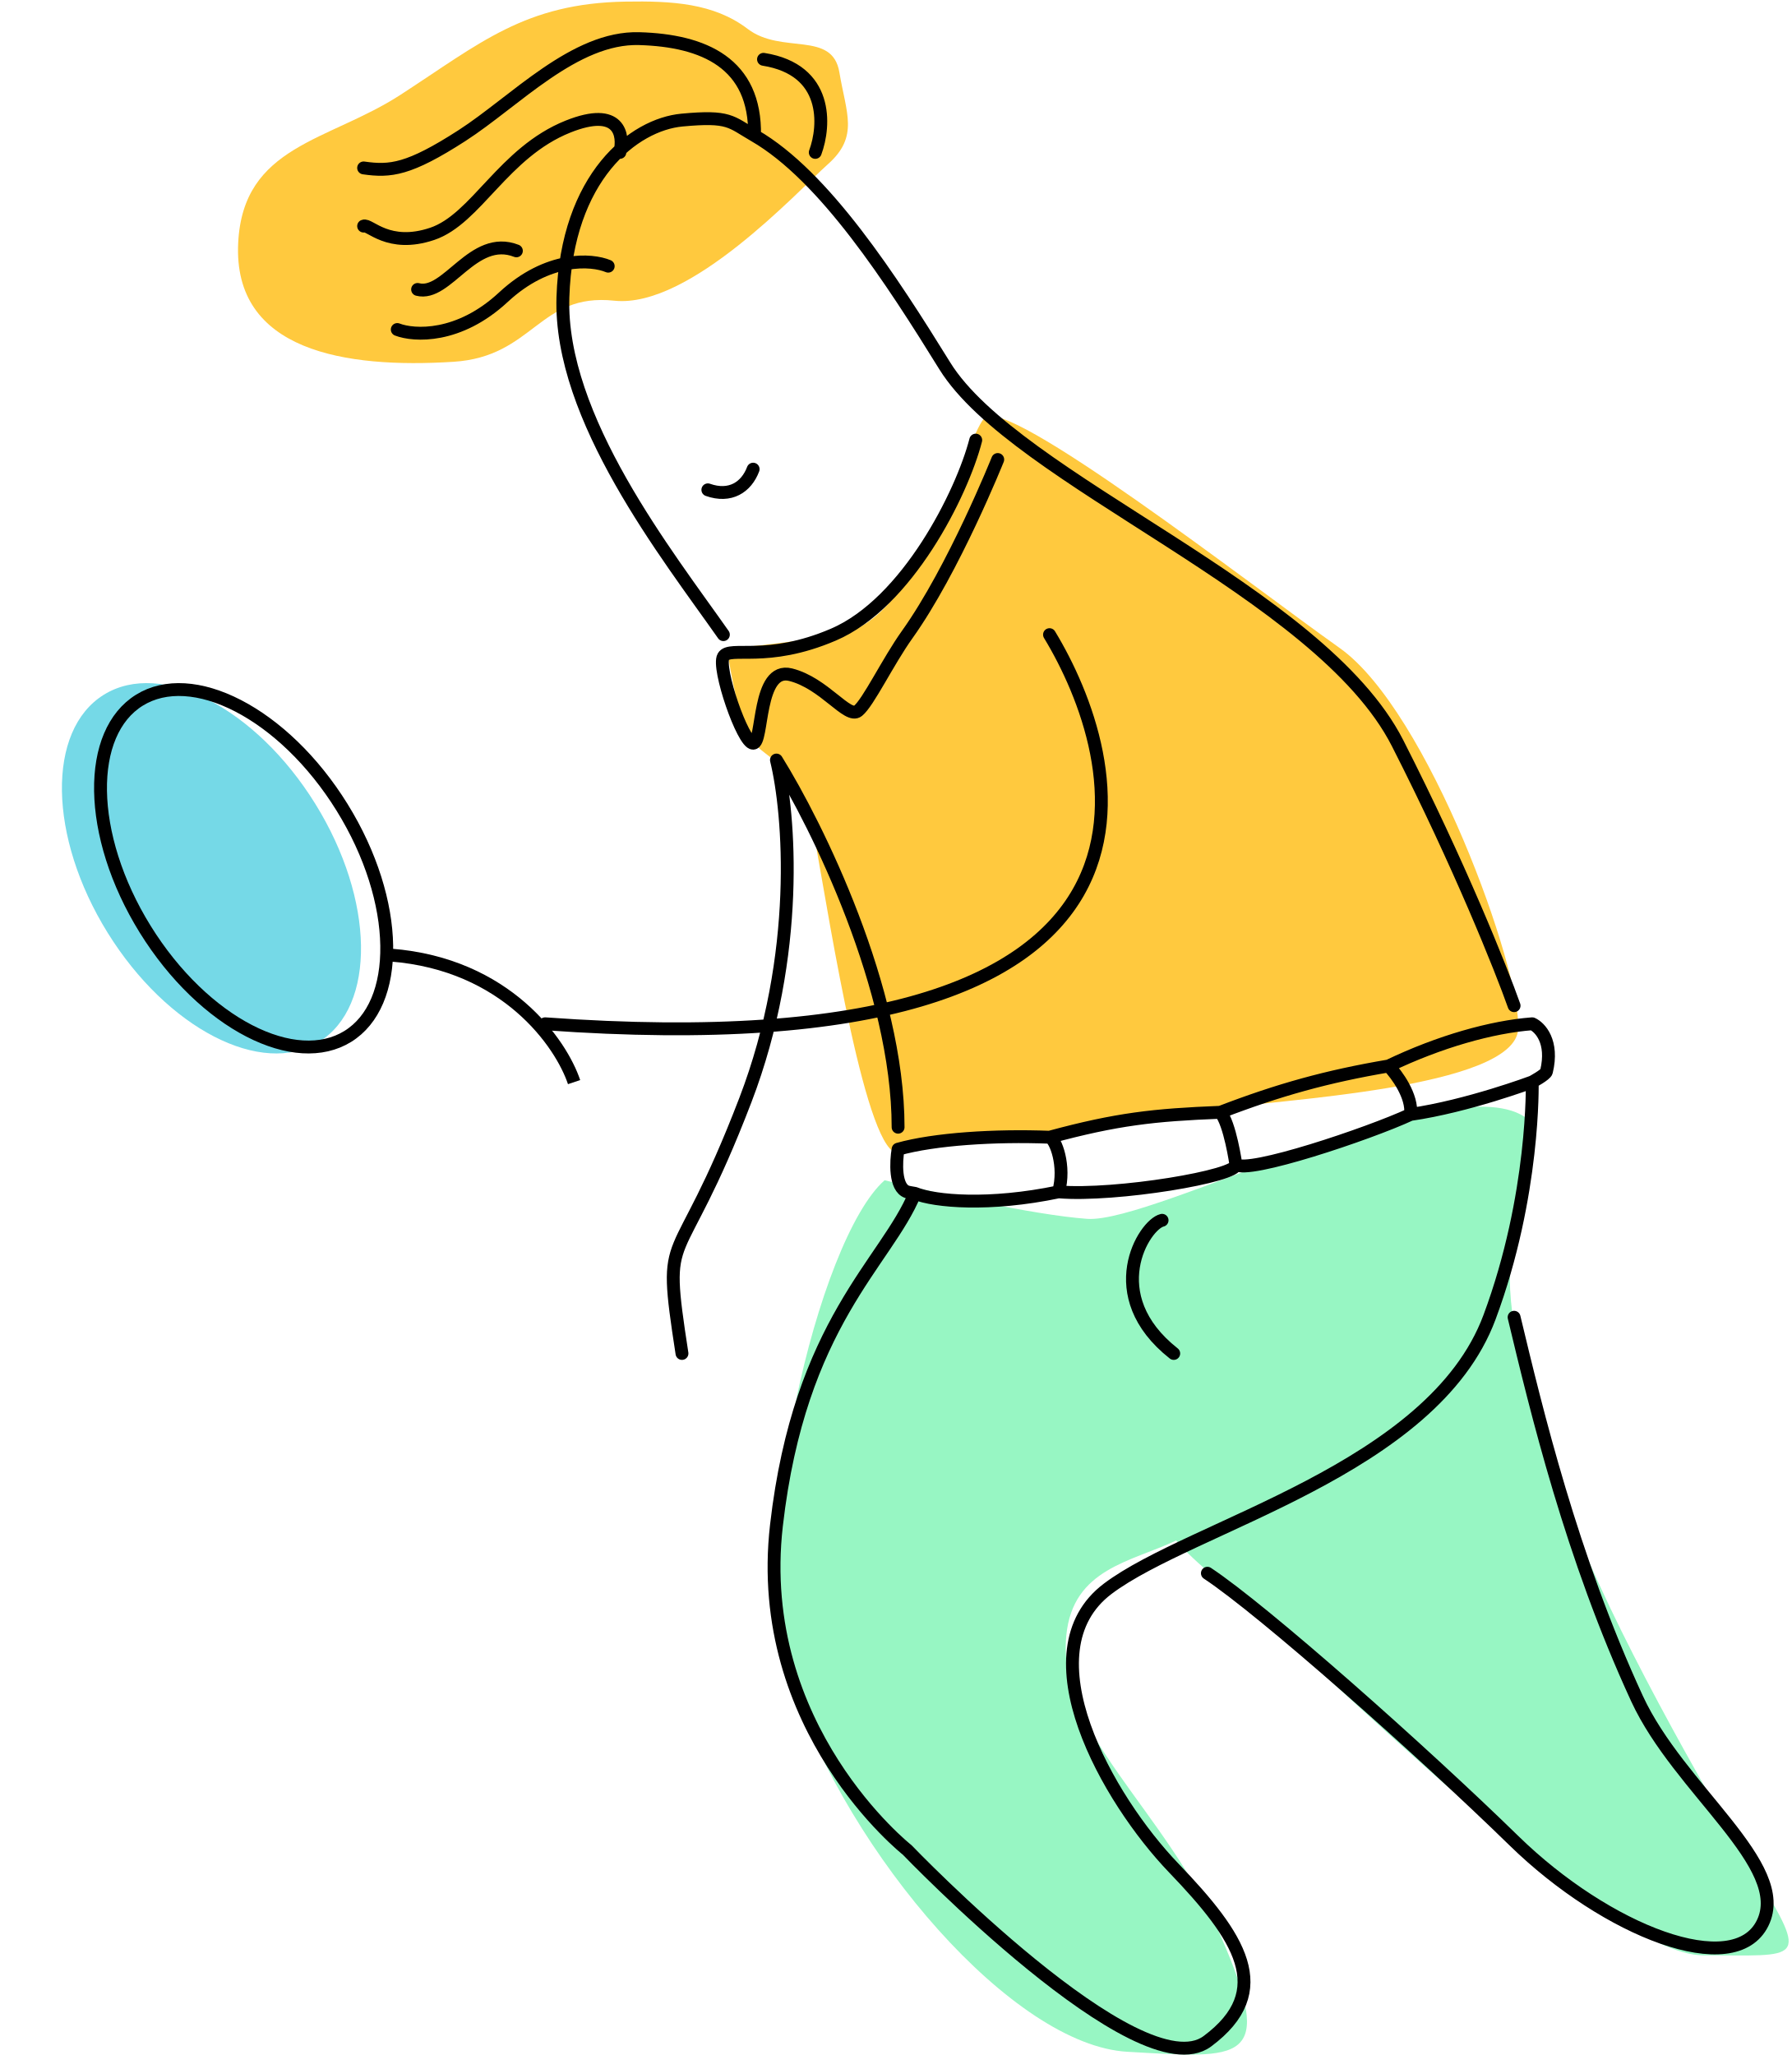
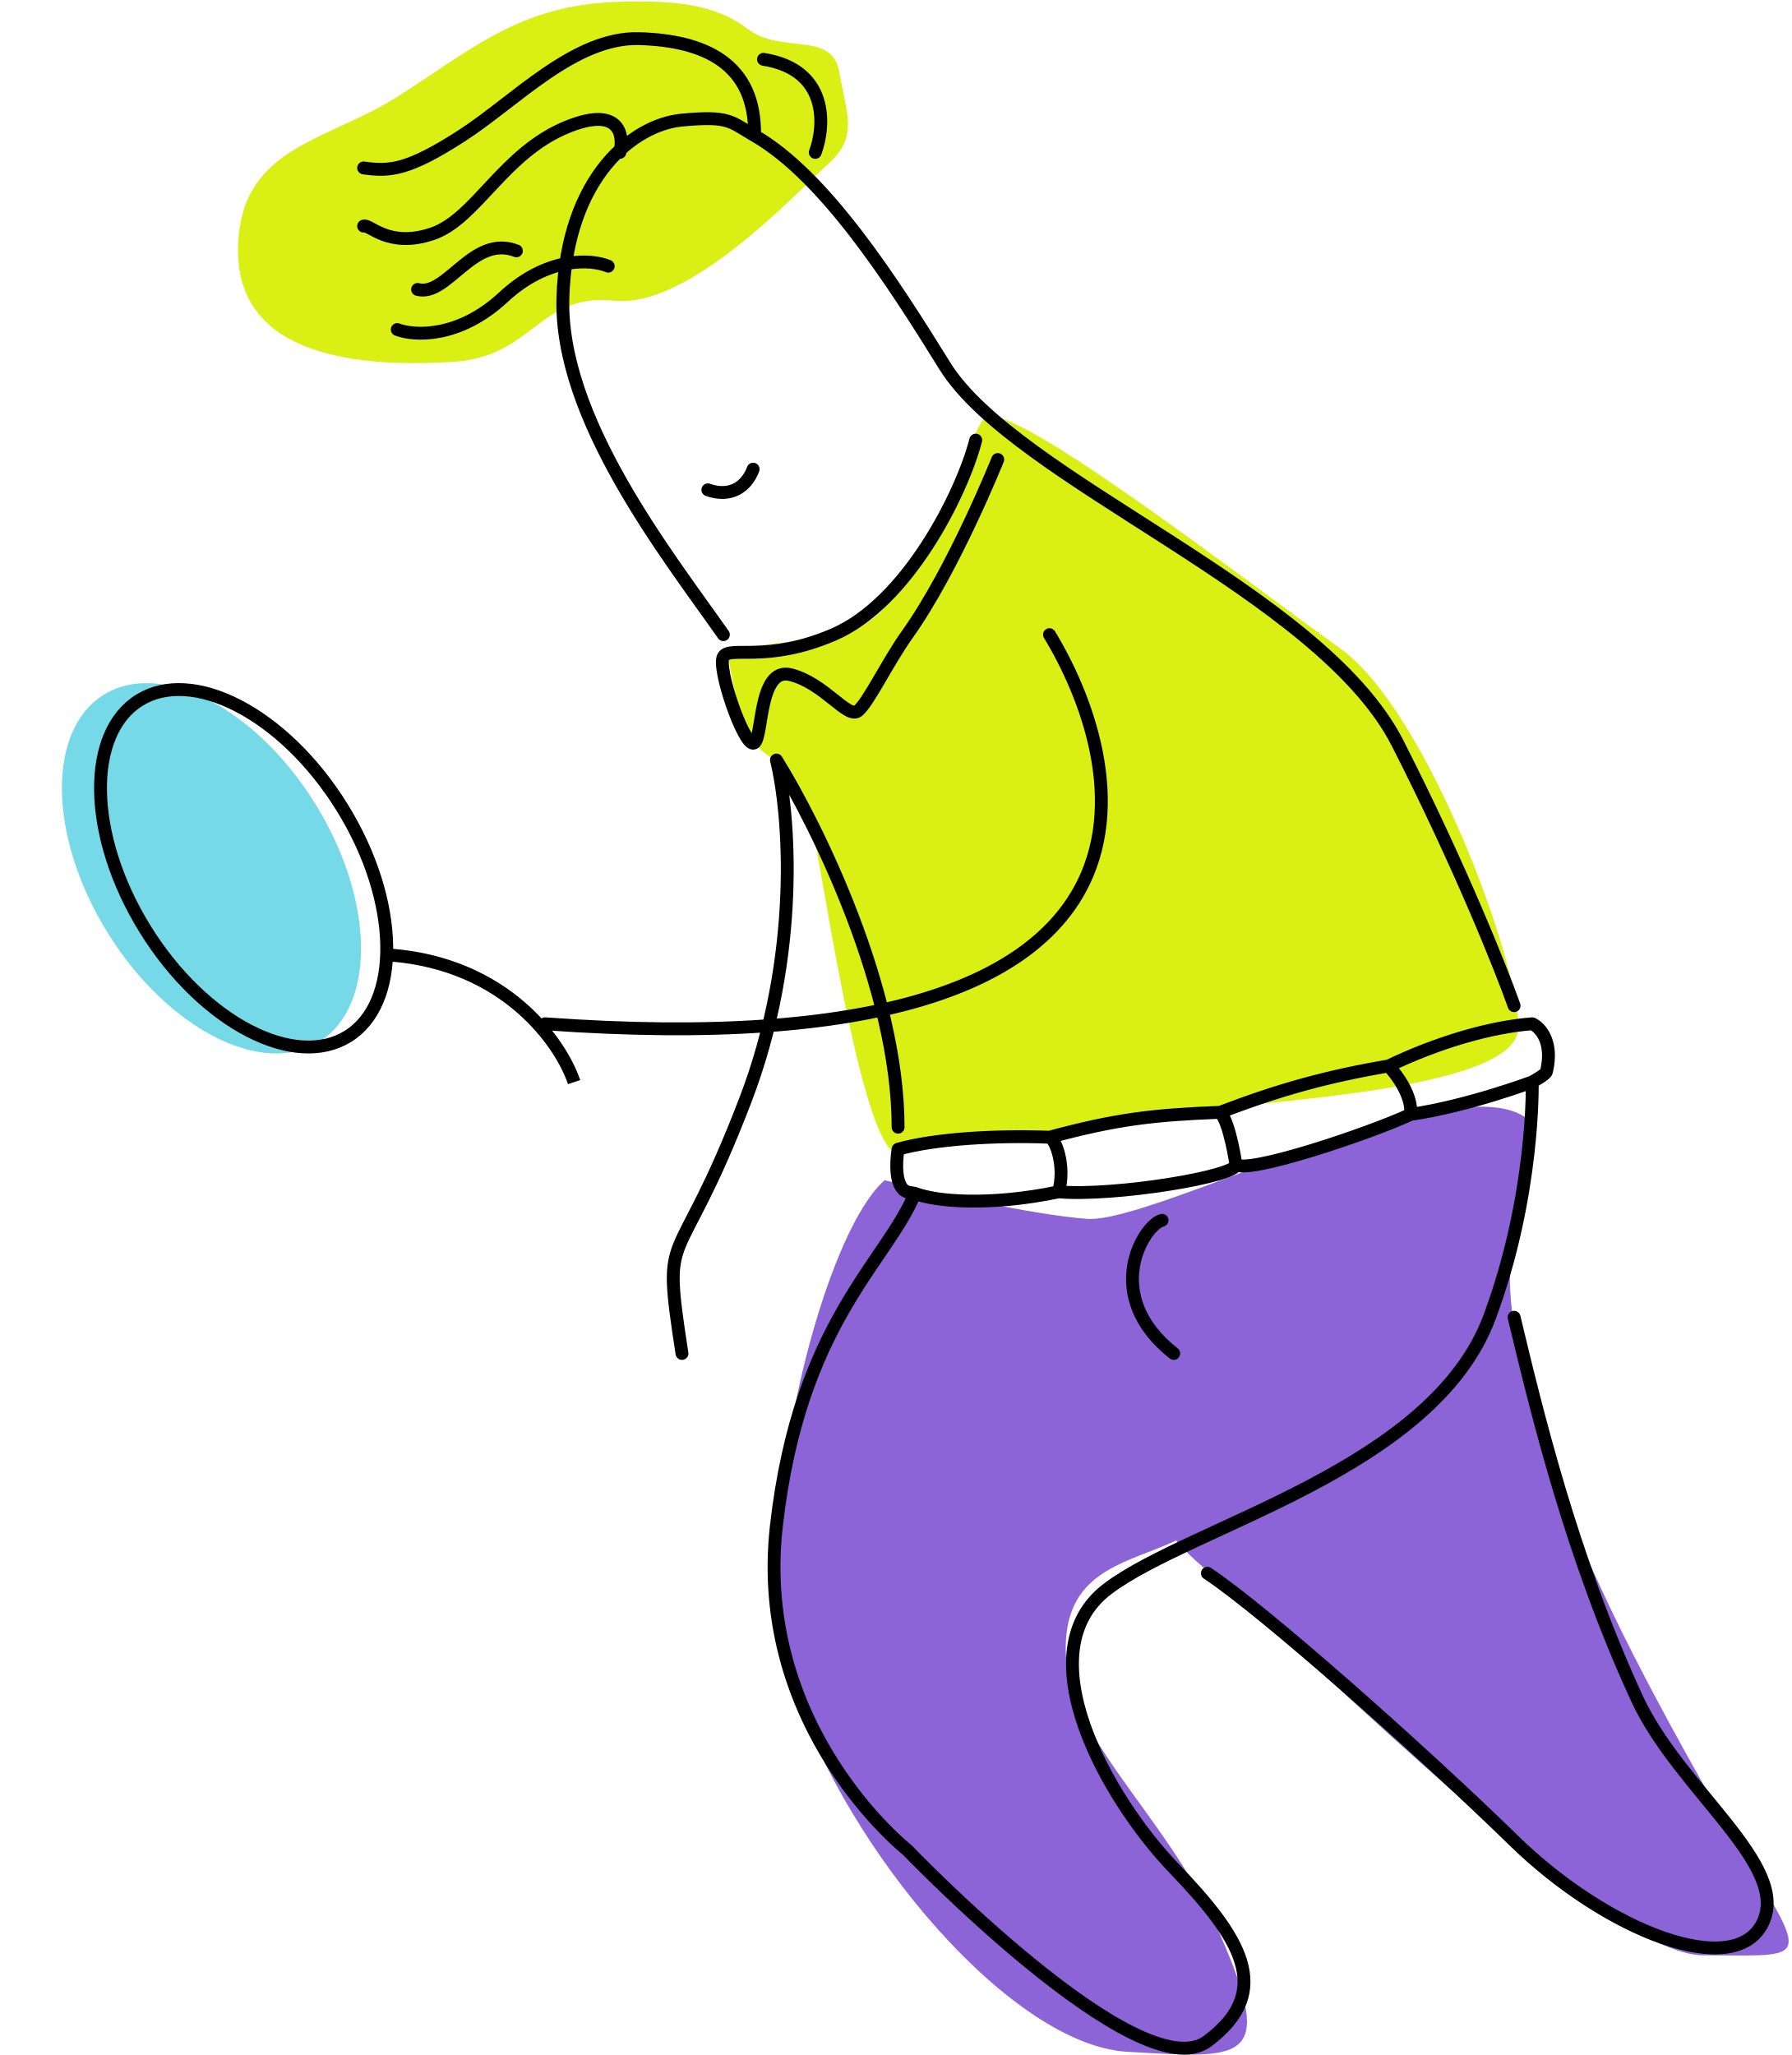
<svg xmlns="http://www.w3.org/2000/svg" width="557" height="639" viewBox="0 0 557 639" fill="none">
-   <path d="M124.5 29.5C149.328 13.402 163.198 1.017 194.5 0.5C208.86 0.263 221.92 0.94 232.5 9C243.08 17.06 258.817 9.38 261 22.5C263.119 35.237 267.137 42.406 257.5 51C247.863 59.594 214.5 96 191 93.5C167.5 91 165.987 110.913 141 112.5C107.338 114.639 72.373 109.188 74.065 75.5C75.59 45.143 102.132 44.003 124.5 29.5Z" fill="#FFC93E" />
-   <path d="M246.065 523.5C231.665 480.7 254.399 385.167 275.065 367C289.065 370.5 321.265 377.8 338.065 379C359.065 380.5 452.592 330.022 475.065 348C480.065 352 468.565 382 469.565 401C470.565 420 477.897 443.409 488.565 472C501.065 505.5 529.565 555.5 546.065 583C562.565 610.5 560.065 608 529.565 608C499.065 608 411.065 518 379.565 492C372.37 486.061 368.047 481.883 365.733 479.014C351.748 485.653 333.609 487.724 331.565 508.5C328.565 539 362.065 562 379.565 602C397.065 642 386.065 640 350.565 638C315.065 636 264.065 577 246.065 523.5Z" fill="#97F6C3" />
-   <path d="M233.565 230C229.965 224.8 227.065 208.833 226.065 201.5C228.565 201.5 238.865 200.7 260.065 197.5C286.565 193.5 299.565 137.5 306.065 130C312.565 122.5 389.065 182 416.565 201.5C444.065 221 473.065 301.5 472.065 320C471.065 338.5 396.565 342 376.565 345C356.565 348 289.565 356.5 279.565 358.5C269.565 360.5 258.065 287 253.565 262C249.065 237 238.065 236.5 233.565 230Z" fill="#FFC93E" />
+   <path d="M124.5 29.5C149.328 13.402 163.198 1.017 194.5 0.5C208.86 0.263 221.92 0.94 232.5 9C243.08 17.06 258.817 9.38 261 22.5C263.119 35.237 267.137 42.406 257.5 51C247.863 59.594 214.5 96 191 93.5C167.5 91 165.987 110.913 141 112.5C107.338 114.639 72.373 109.188 74.065 75.5C75.59 45.143 102.132 44.003 124.5 29.5Z" fill="#daef14" />
+   <path d="M246.065 523.5C231.665 480.7 254.399 385.167 275.065 367C289.065 370.5 321.265 377.8 338.065 379C359.065 380.5 452.592 330.022 475.065 348C480.065 352 468.565 382 469.565 401C470.565 420 477.897 443.409 488.565 472C501.065 505.5 529.565 555.5 546.065 583C562.565 610.5 560.065 608 529.565 608C499.065 608 411.065 518 379.565 492C372.37 486.061 368.047 481.883 365.733 479.014C351.748 485.653 333.609 487.724 331.565 508.5C328.565 539 362.065 562 379.565 602C397.065 642 386.065 640 350.565 638C315.065 636 264.065 577 246.065 523.5Z" fill="#8c64d8" />
+   <path d="M233.565 230C229.965 224.8 227.065 208.833 226.065 201.5C228.565 201.5 238.865 200.7 260.065 197.5C286.565 193.5 299.565 137.5 306.065 130C312.565 122.5 389.065 182 416.565 201.5C444.065 221 473.065 301.5 472.065 320C471.065 338.5 396.565 342 376.565 345C356.565 348 289.565 356.5 279.565 358.5C269.565 360.5 258.065 287 253.565 262C249.065 237 238.065 236.5 233.565 230Z" fill="#daef14" />
  <path d="M279.255 350.504C279.255 307.73 254.038 256.568 241.429 236.334C245.453 252.682 249.155 296.715 231.772 342.062C210.043 398.745 205.616 379.047 212.055 420.856M326.335 197.339C348.869 234.458 379.974 333.544 169.501 318.343M310.239 142.884C310.239 142.884 296.558 177.055 282.071 197.339C276.109 205.688 269.999 218.462 266.78 221.057C263.561 223.652 256.318 212.432 245.856 209.801C235.394 207.17 237.405 231.107 234.186 231.107C230.967 231.107 222.919 207.608 224.931 204.173C226.943 200.738 238.399 206.227 259.135 197.339C282.071 187.507 299.106 153.47 303.398 136.854M220.102 152.314C227.058 154.777 232.065 151.5 234.186 145.882M224.931 197.339C207.628 172.682 173.827 130.02 175.034 92.414C176.241 54.809 197.166 38.728 212.055 37.339C226.943 35.95 227.143 37.855 234.617 42.163M470.795 312.715C466.771 301.325 453.894 269.057 434.579 231.107C410.436 183.67 315.873 149.5 293.741 113.721C277.273 87.099 256.35 54.689 234.617 42.163M326.335 353.623C309.347 352.962 290.553 354.157 279.255 357.338C278.584 361.224 278.208 369.318 282.071 370.605C282.336 370.693 283.162 370.867 284.486 371.073M326.335 353.623C328.213 354.126 331.405 362.647 329.152 370.605M326.335 353.623C347.272 347.948 358.871 346.673 379.451 345.866M329.152 370.605C346.836 372.082 385.282 365.653 384.28 362.068M329.152 370.605C307.634 375.11 290.67 373.588 284.486 371.073M379.451 345.866C382.451 349.276 384.28 362.068 384.28 362.068M379.451 345.866C397.613 338.874 412.695 334.701 431.762 331.464M384.28 362.068C387.817 365.209 425.575 352.57 438.603 346.527M431.762 331.464C447.619 323.846 463.927 319.288 476.428 318.343C478.843 319.415 483.108 323.891 480.855 333.218C480.62 334.191 476.428 336.44 476.428 336.44M431.762 331.464C434.311 334.12 439.247 340.85 438.603 346.527M438.603 346.527C456.356 343.971 476.428 336.44 476.428 336.44M361.343 379.449C355.71 380.789 342.028 402.765 364.965 420.856M284.486 371.073C275.633 392.625 248.673 411.146 241.429 474.323C234.186 537.5 282.071 575.227 282.071 575.227C282.071 575.227 354.289 650.449 375.427 634.725C396.565 619 385.487 602.211 364.965 580.855C344.443 559.5 318.32 513.72 344.443 494.021C370.565 474.323 445.444 457.131 463.149 409.599C477.314 371.574 476.428 336.44 476.428 336.44M470.795 409.599C477.77 438.678 488.624 484.014 509.022 528.192C522.116 556.551 556.918 580.012 548.065 598C539.212 615.988 499.565 600.5 470.795 572.413C442.025 544.326 392.864 500.722 375.427 489.197M189.118 82.766C184.021 80.622 170.366 79.55 156.524 92.414C142.681 105.279 128.759 104.475 123.527 102.465M160.565 78C147.065 72.716 139.065 92.414 129.848 90.002M192.74 47.389C194.081 42.029 192.74 32.917 176.644 39.349C156.524 47.389 148.074 68.111 134.392 72.716C120.711 77.321 114.809 69.5 113.065 70.304M113.065 52.214C121.381 53.419 127.149 52.799 143.647 42.163C160.145 31.528 178.656 11.427 198.775 12.013C218.895 12.598 235.048 19.651 234.617 42.163M253.501 47.389C256.586 39.081 257.686 21.661 237.405 18.445" stroke="black" stroke-width="4" stroke-linecap="round" stroke-linejoin="round" />
  <ellipse cx="65.754" cy="269.993" rx="63.5" ry="38" transform="rotate(-121.793 65.7537 269.993)" fill="#75D9E7" />
  <path d="M43.352 217.721C51.437 212.709 62.449 213.476 74.018 219.449C85.544 225.401 97.271 236.376 106.352 251.026C115.433 265.675 120.046 281.061 120.249 294.031C120.452 307.049 116.241 317.253 108.156 322.265C100.071 327.276 89.058 326.51 77.49 320.536C65.963 314.585 54.236 303.609 45.155 288.96C36.075 274.31 31.462 258.925 31.259 245.954C31.055 232.936 35.267 222.732 43.352 217.721Z" stroke="black" stroke-width="4" />
  <path d="M178.507 336.485C174.507 324.485 157.507 299.785 121.507 296.985" stroke="black" stroke-width="4" />
</svg>
